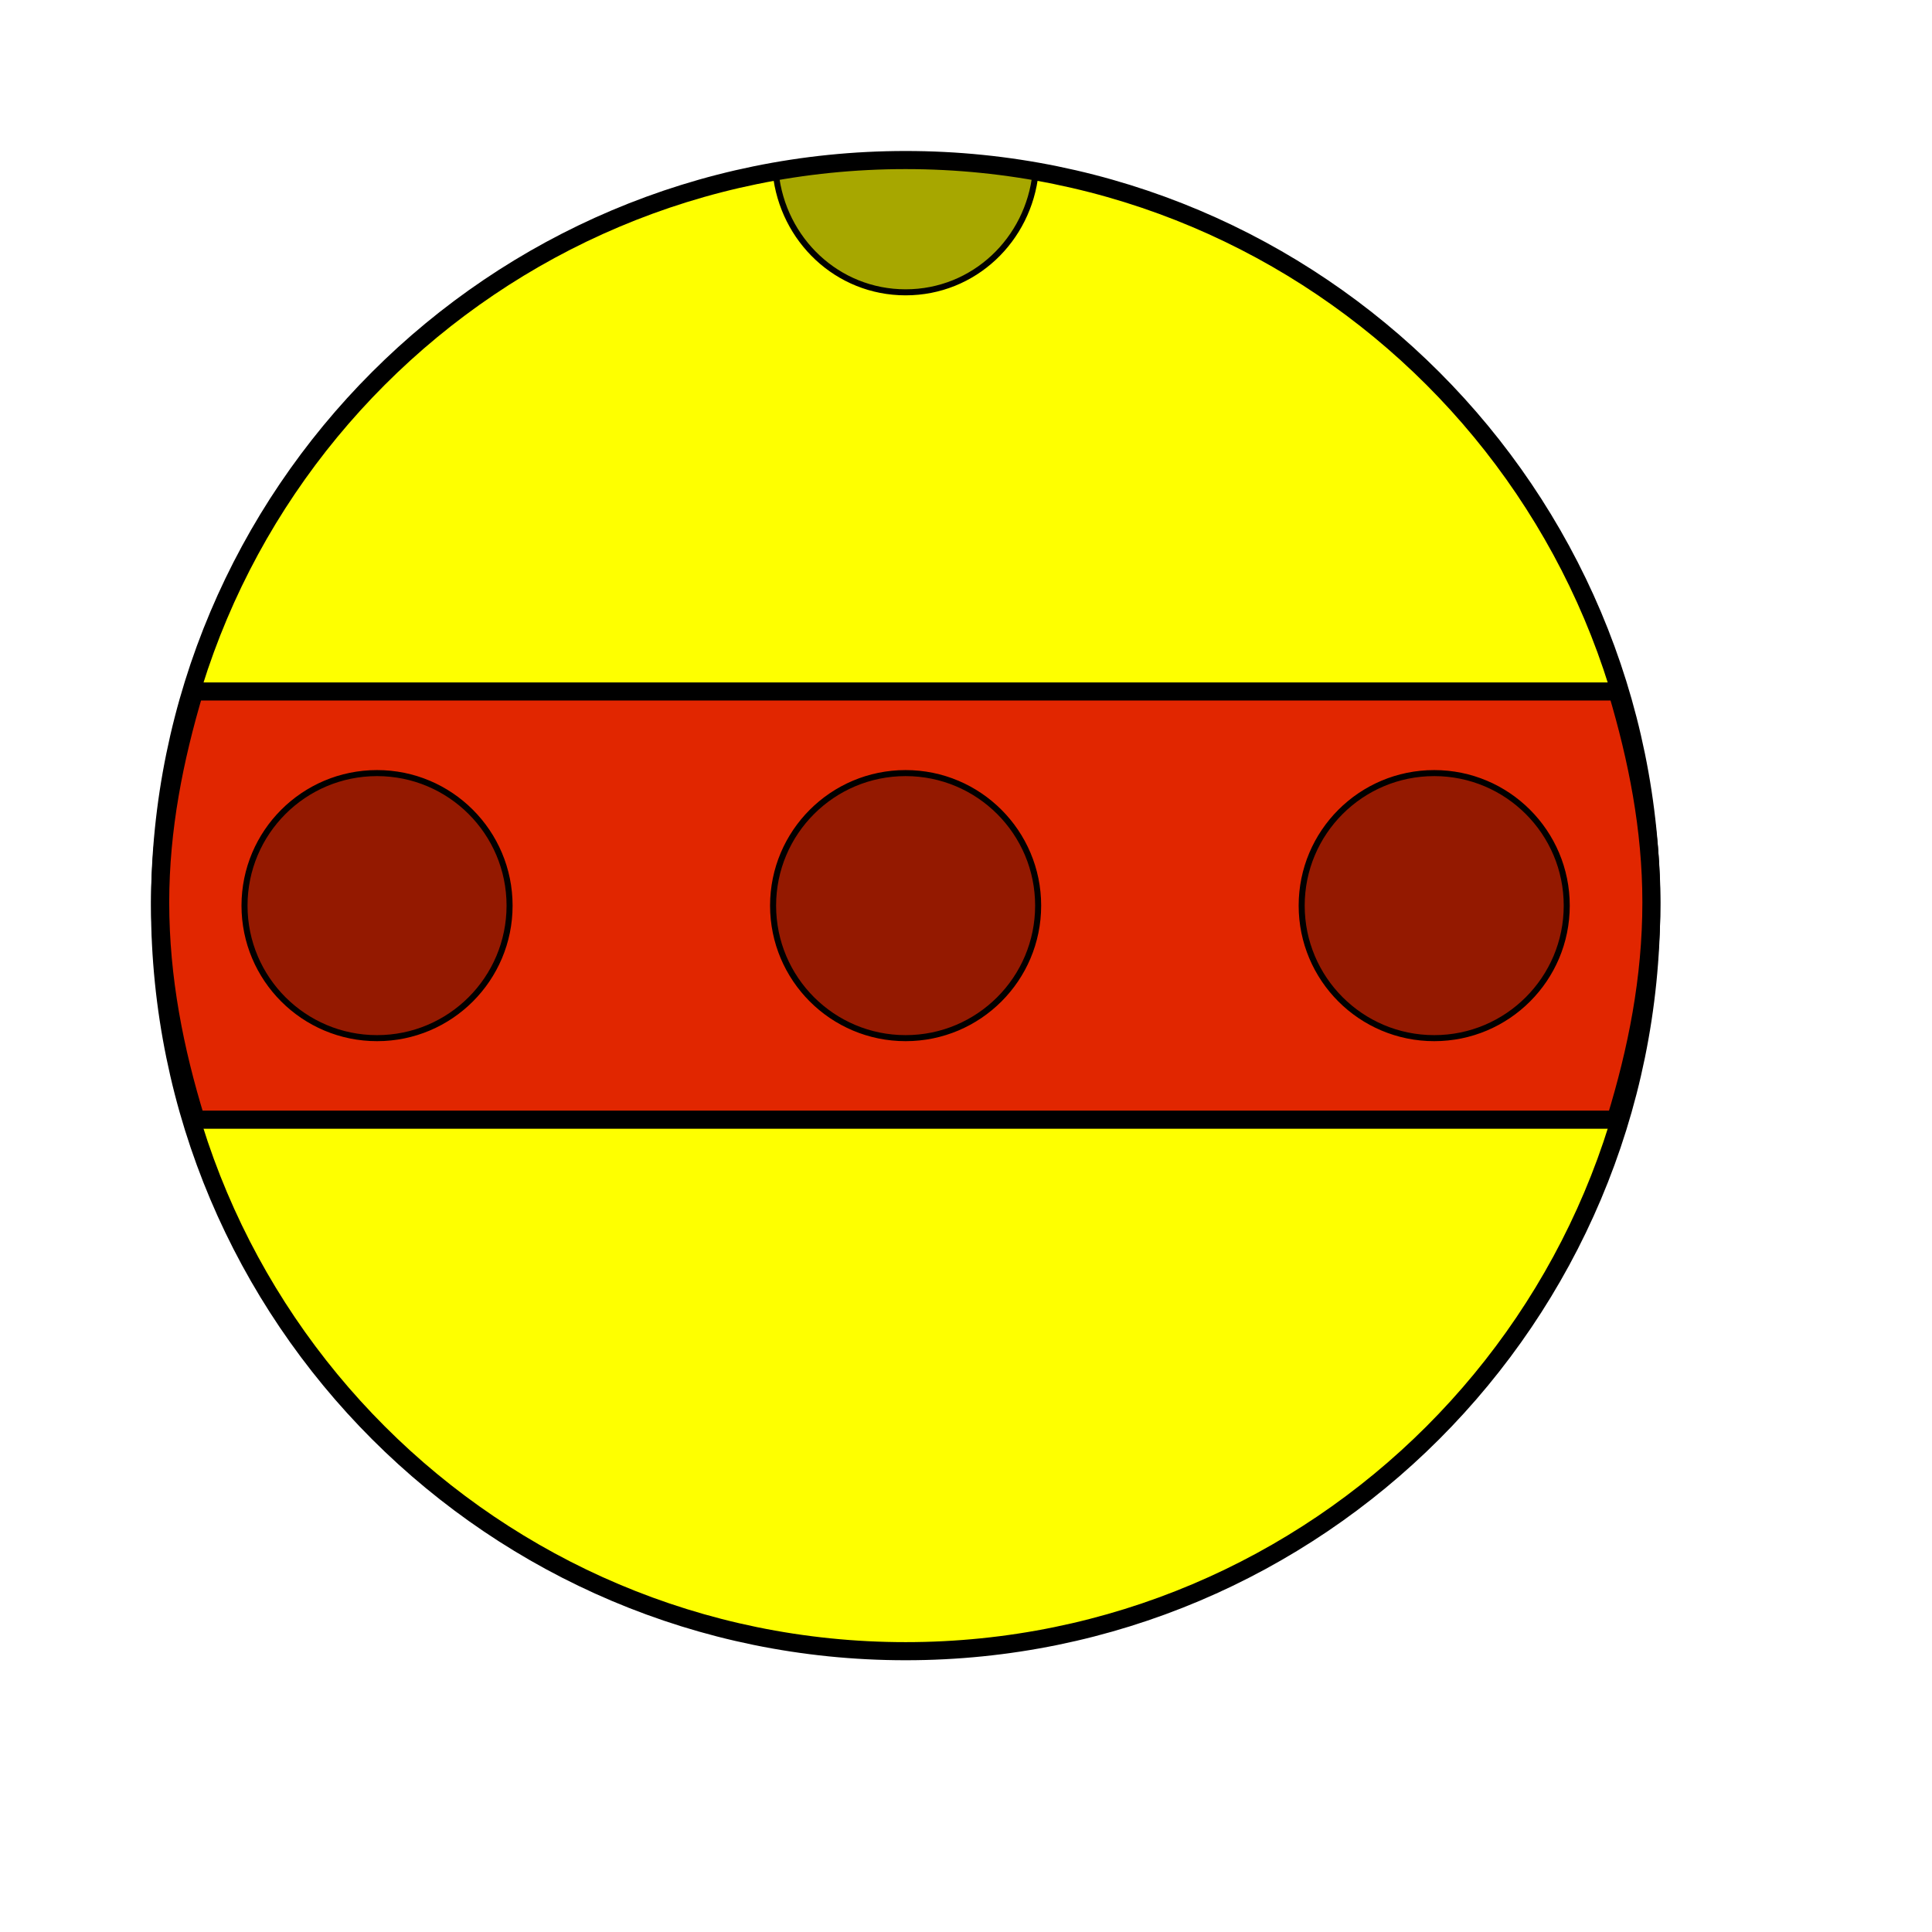
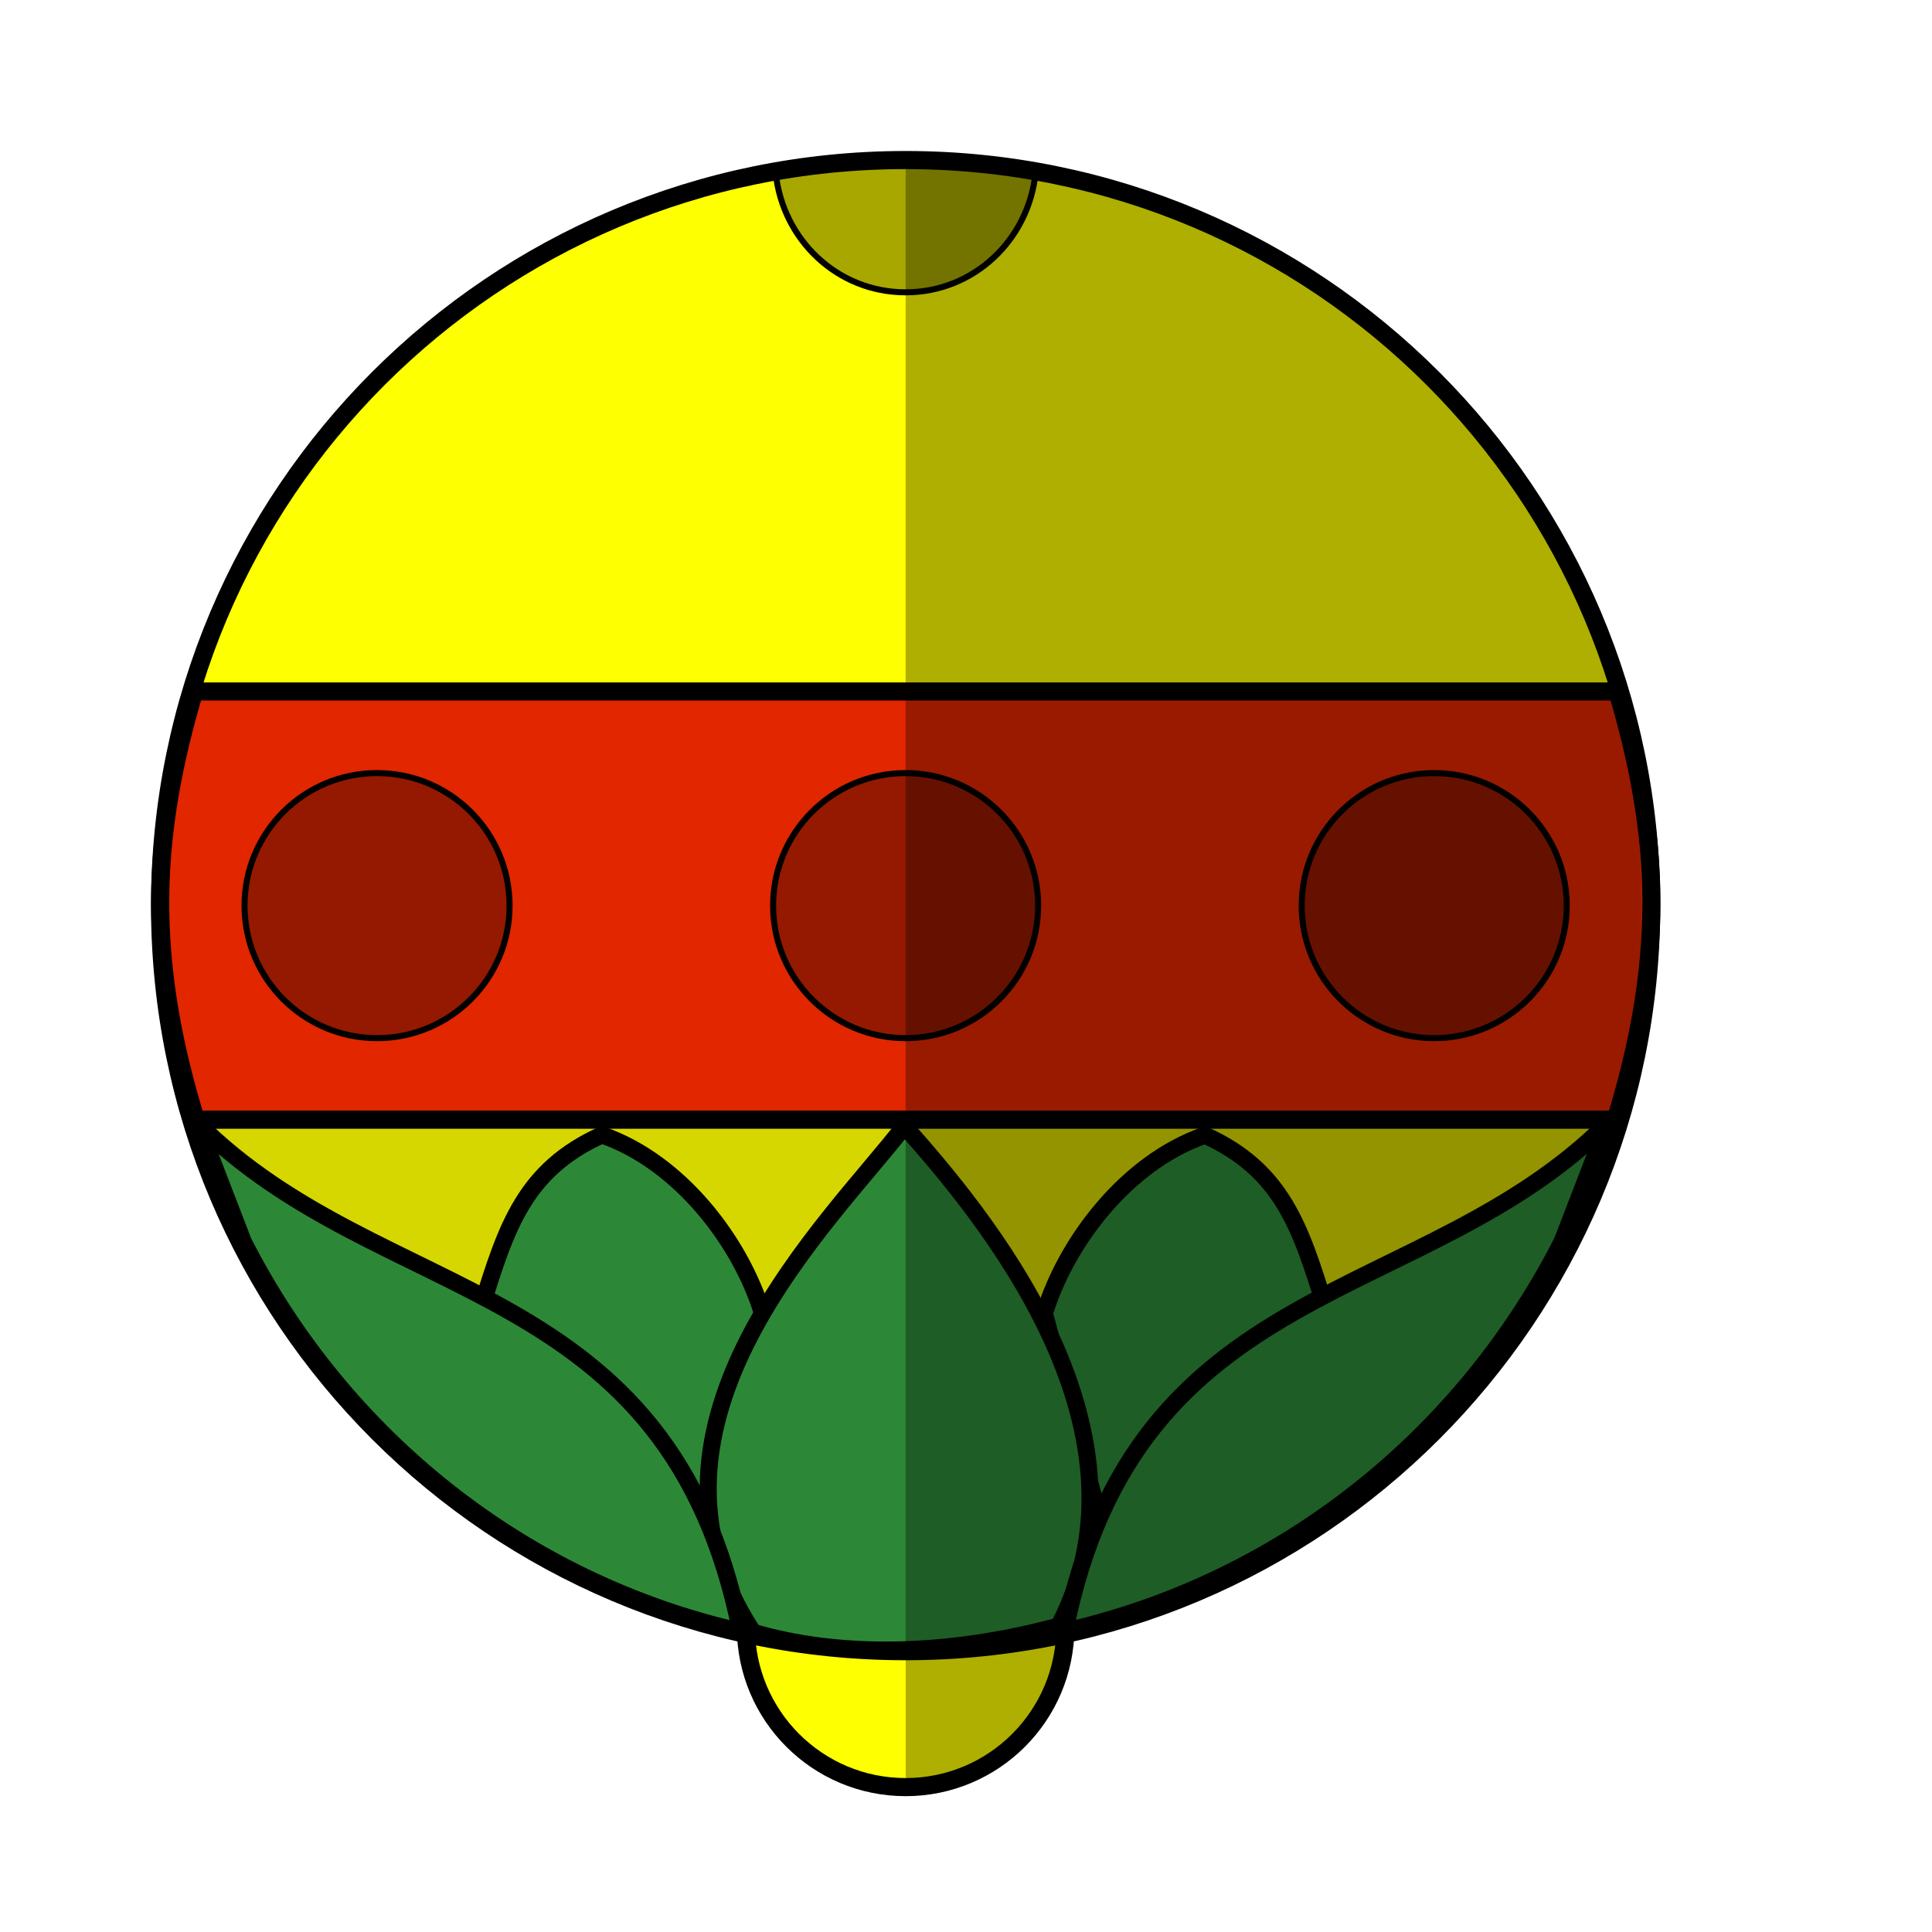
<svg xmlns="http://www.w3.org/2000/svg" width="3cm" height="3cm" id="svg8515">
  <defs id="defs3" />
  <g id="layer1">
+     <path style="opacity:1;fill:#feff00;fill-opacity:1;fill-rule:evenodd;stroke:#000000;stroke-width:1.063;stroke-linecap:butt;stroke-linejoin:round;stroke-miterlimit:4;stroke-dasharray:none;stroke-dashoffset:0;stroke-opacity:1" id="path10095" d="M 63.022 96.926 A 9.373 9.373 0 1 1  44.275,96.926 A 9.373 9.373 0 1 1  63.022 96.926 z" transform="translate(-0.498589,-1.417324)" />
    <path style="opacity:1;fill:#feff00;fill-opacity:1;fill-rule:evenodd;stroke:#000000;stroke-width:0.666;stroke-linecap:butt;stroke-linejoin:round;stroke-miterlimit:4;stroke-dasharray:none;stroke-dashoffset:0;stroke-opacity:1" id="path8521" d="M 82.367 52.551 A 27.422 27.422 0 1 1  27.522,52.551 A 27.422 27.422 0 1 1  82.367 52.551 z" transform="matrix(1.595633,0,0,1.595633,-34.5217,-30.70298)" />
+     <path style="fill:#000000;fill-opacity:0.157;fill-rule:evenodd;stroke:none;stroke-width:1px;stroke-linecap:butt;stroke-linejoin:miter;stroke-opacity:1" d="M 32.969,61.194 L 11.231,65.36 L 23.187,78.584 L 69.923,78.765 L 88.581,74.598 L 94.559,65.722 L 59.96,59.926 L 32.969,61.194 z " id="path10858" />
    <path style="opacity:1;fill:#e12600;fill-opacity:1;fill-rule:evenodd;stroke:#000000;stroke-width:1.063;stroke-linecap:butt;stroke-linejoin:round;stroke-miterlimit:4;stroke-dasharray:none;stroke-dashoffset:0;stroke-opacity:1" d="M 11.4,40.581 C 10.227,44.533 9.4,48.629 9.4,52.959 C 9.4,57.43 10.246,61.648 11.494,65.712 L 94.825,65.712 C 96.072,61.648 96.919,57.43 96.919,52.959 C 96.919,48.629 96.092,44.533 94.919,40.581 L 11.4,40.581 z " id="path9251" />
    <path style="opacity:1;fill:#050000;fill-opacity:0.347;fill-rule:evenodd;stroke:#000000;stroke-width:0.354;stroke-linecap:butt;stroke-linejoin:round;stroke-miterlimit:4;stroke-dasharray:none;stroke-dashoffset:0;stroke-opacity:1" id="path9256" d="M 39.089 55.044 A 7.778 7.778 0 1 1  23.533,55.044 A 7.778 7.778 0 1 1  39.089 55.044 z" transform="translate(-9.183015,-1.894638)" />
    <path style="opacity:1;fill:#050000;fill-opacity:0.347;fill-rule:evenodd;stroke:#000000;stroke-width:0.354;stroke-linecap:butt;stroke-linejoin:round;stroke-miterlimit:4;stroke-dasharray:none;stroke-dashoffset:0;stroke-opacity:1" id="path9258" d="M 39.089 55.044 A 7.778 7.778 0 1 1  23.533,55.044 A 7.778 7.778 0 1 1  39.089 55.044 z" transform="translate(21.83821,-1.894638)" />
    <path style="opacity:1;fill:#050000;fill-opacity:0.347;fill-rule:evenodd;stroke:#000000;stroke-width:0.354;stroke-linecap:butt;stroke-linejoin:round;stroke-miterlimit:4;stroke-dasharray:none;stroke-dashoffset:0;stroke-opacity:1" id="path9260" d="M 39.089 55.044 A 7.778 7.778 0 1 1  23.533,55.044 A 7.778 7.778 0 1 1  39.089 55.044 z" transform="translate(52.86029,-1.894638)" />
    <path style="opacity:1;fill:#050000;fill-opacity:0.347;fill-rule:evenodd;stroke:#000000;stroke-width:0.354;stroke-linecap:butt;stroke-linejoin:round;stroke-miterlimit:4;stroke-dasharray:none;stroke-dashoffset:0;stroke-opacity:1" d="M 53.15,9.406 C 50.538,9.406 48.011,9.717 45.525,10.156 C 45.935,14.065 49.133,17.156 53.15,17.156 C 57.167,17.156 60.365,14.066 60.775,10.156 C 58.288,9.717 55.762,9.406 53.15,9.406 z " id="path9262" />
+     <path style="fill:#2c8836;fill-opacity:1;fill-rule:evenodd;stroke:#000000;stroke-width:1px;stroke-linecap:butt;stroke-linejoin:miter;stroke-opacity:1" d="M 61.294,77.082 C 62.562,72.916 66.12,68.216 70.714,66.625 C 75.243,68.675 76.33,72.024 77.779,76.734 L 65.642,93.291 L 61.294,77.082 z " id="path10854" />
+     <path style="fill:#2c8836;fill-opacity:1;fill-rule:evenodd;stroke:#000000;stroke-width:1px;stroke-linecap:butt;stroke-linejoin:miter;stroke-opacity:1" d="M 44.743,77.066 C 43.475,72.9 39.918,68.2 35.324,66.609 C 30.795,68.659 29.708,72.008 28.259,76.718 L 40.396,93.276 L 44.743,77.066 z " id="path10852" />
+     <path style="fill:#2c8836;fill-opacity:1;fill-rule:evenodd;stroke:#000000;stroke-width:1px;stroke-linecap:butt;stroke-linejoin:miter;stroke-opacity:1" d="M 44.2,95.793 C 36.082,83.497 48.908,71.549 53.076,66.085 C 57.424,70.976 68.275,83.674 62.133,95.43 C 55.431,97.242 49.091,97.242 44.2,95.793 z " id="path10841" />
+     <path style="opacity:1;fill:#000000;fill-opacity:0.314;fill-rule:evenodd;stroke:none;stroke-width:1.063;stroke-linecap:butt;stroke-linejoin:round;stroke-miterlimit:4;stroke-dasharray:none;stroke-dashoffset:0;stroke-opacity:1" d="M 62.406 95.875 C 59.417 96.521 56.338 96.906 53.156 96.906 L 53.156 104.875 C 58.182 104.858 62.197 100.854 62.406 95.875 z " id="path10831" />
+     <path style="fill:#2c8836;fill-opacity:1;fill-rule:evenodd;stroke:#000000;stroke-width:1px;stroke-linecap:butt;stroke-linejoin:miter;stroke-opacity:1" d="M 11.594 65.906 L 14.281 72.875 C 20.093 84.297 30.66 92.84 43.469 95.75 C 39.291 74.772 22.457 76.769 11.594 65.906 z " id="path10845" />
+     <path style="fill:#2c8836;fill-opacity:1;fill-rule:evenodd;stroke:#000000;stroke-width:1px;stroke-linecap:butt;stroke-linejoin:miter;stroke-opacity:1" d="M 94.366,65.892 L 91.679,72.861 C 85.867,84.283 75.3,92.826 62.491,95.736 C 66.669,74.758 83.503,76.756 94.366,65.892 z " id="path10850" />
+     <path style="opacity:1;fill:#000000;fill-opacity:0.314;fill-rule:evenodd;stroke:none;stroke-width:1.063;stroke-linecap:butt;stroke-linejoin:round;stroke-miterlimit:4;stroke-dasharray:none;stroke-dashoffset:0;stroke-opacity:1" d="M 53.15,9.469 L 53.15,96.844 C 77.052,96.551 96.368,77.127 96.368,53.156 C 96.368,29.185 77.052,9.762 53.15,9.469 z " id="rect10823" />
  </g>
</svg>
